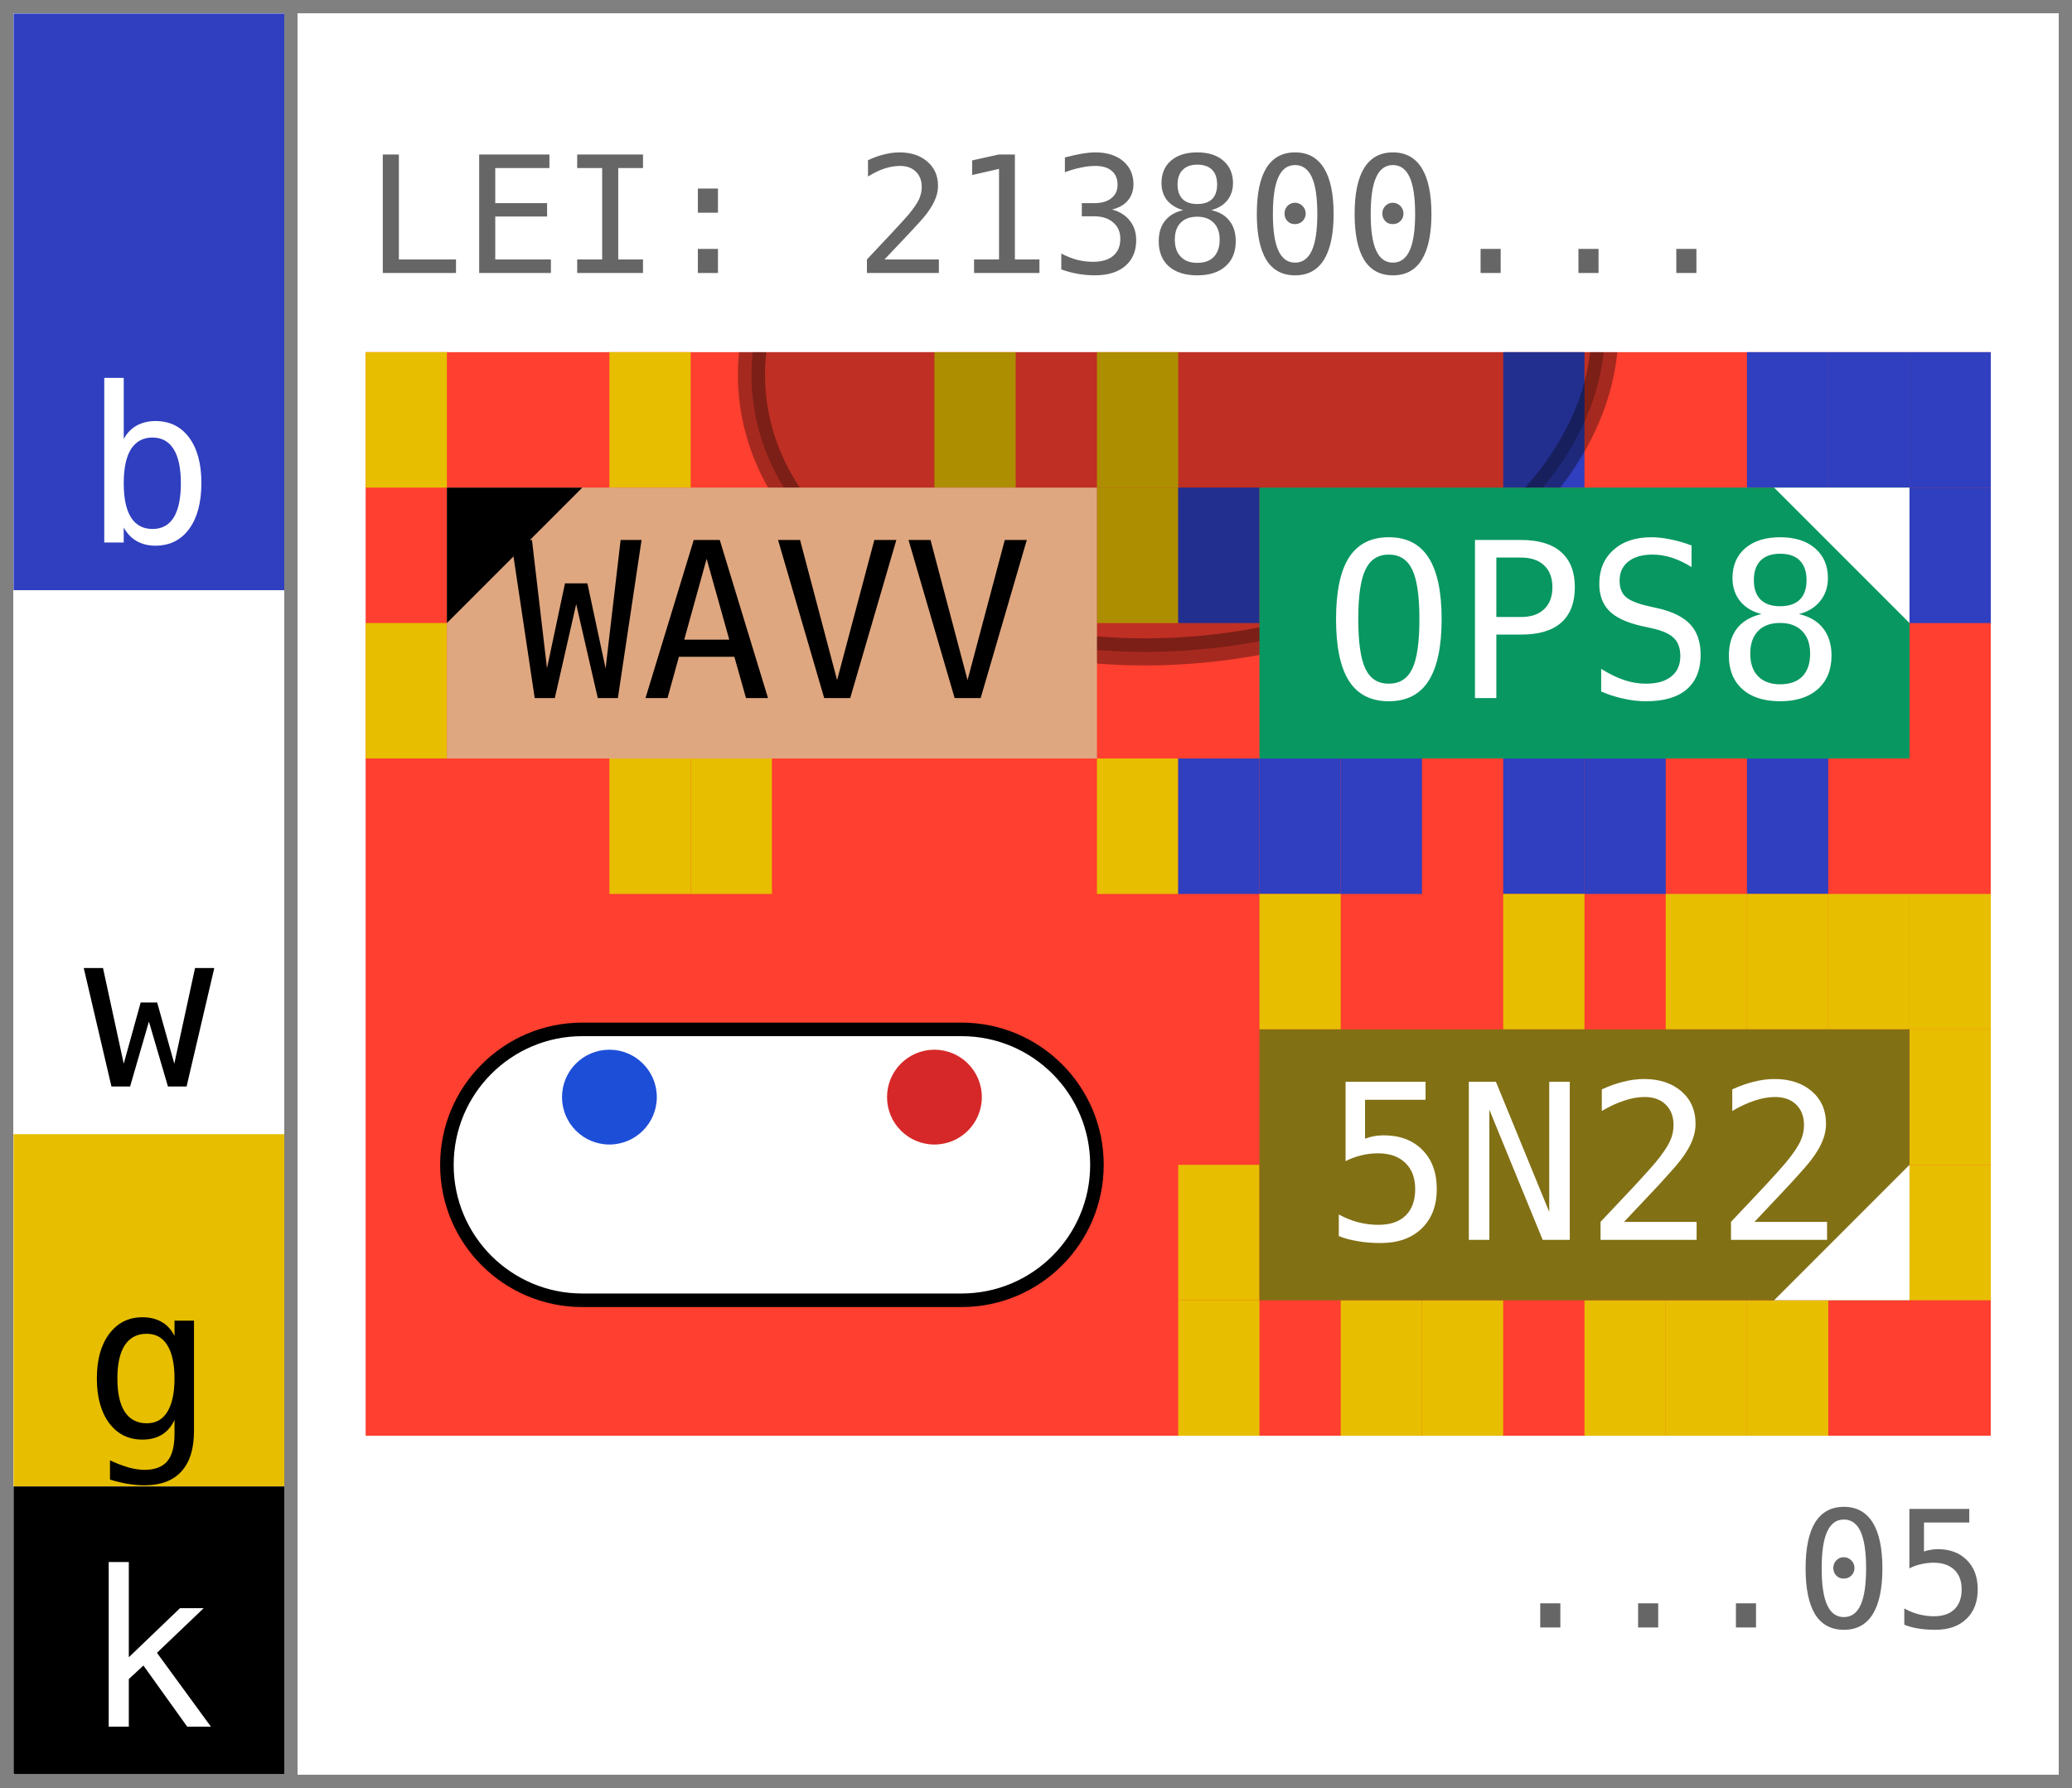
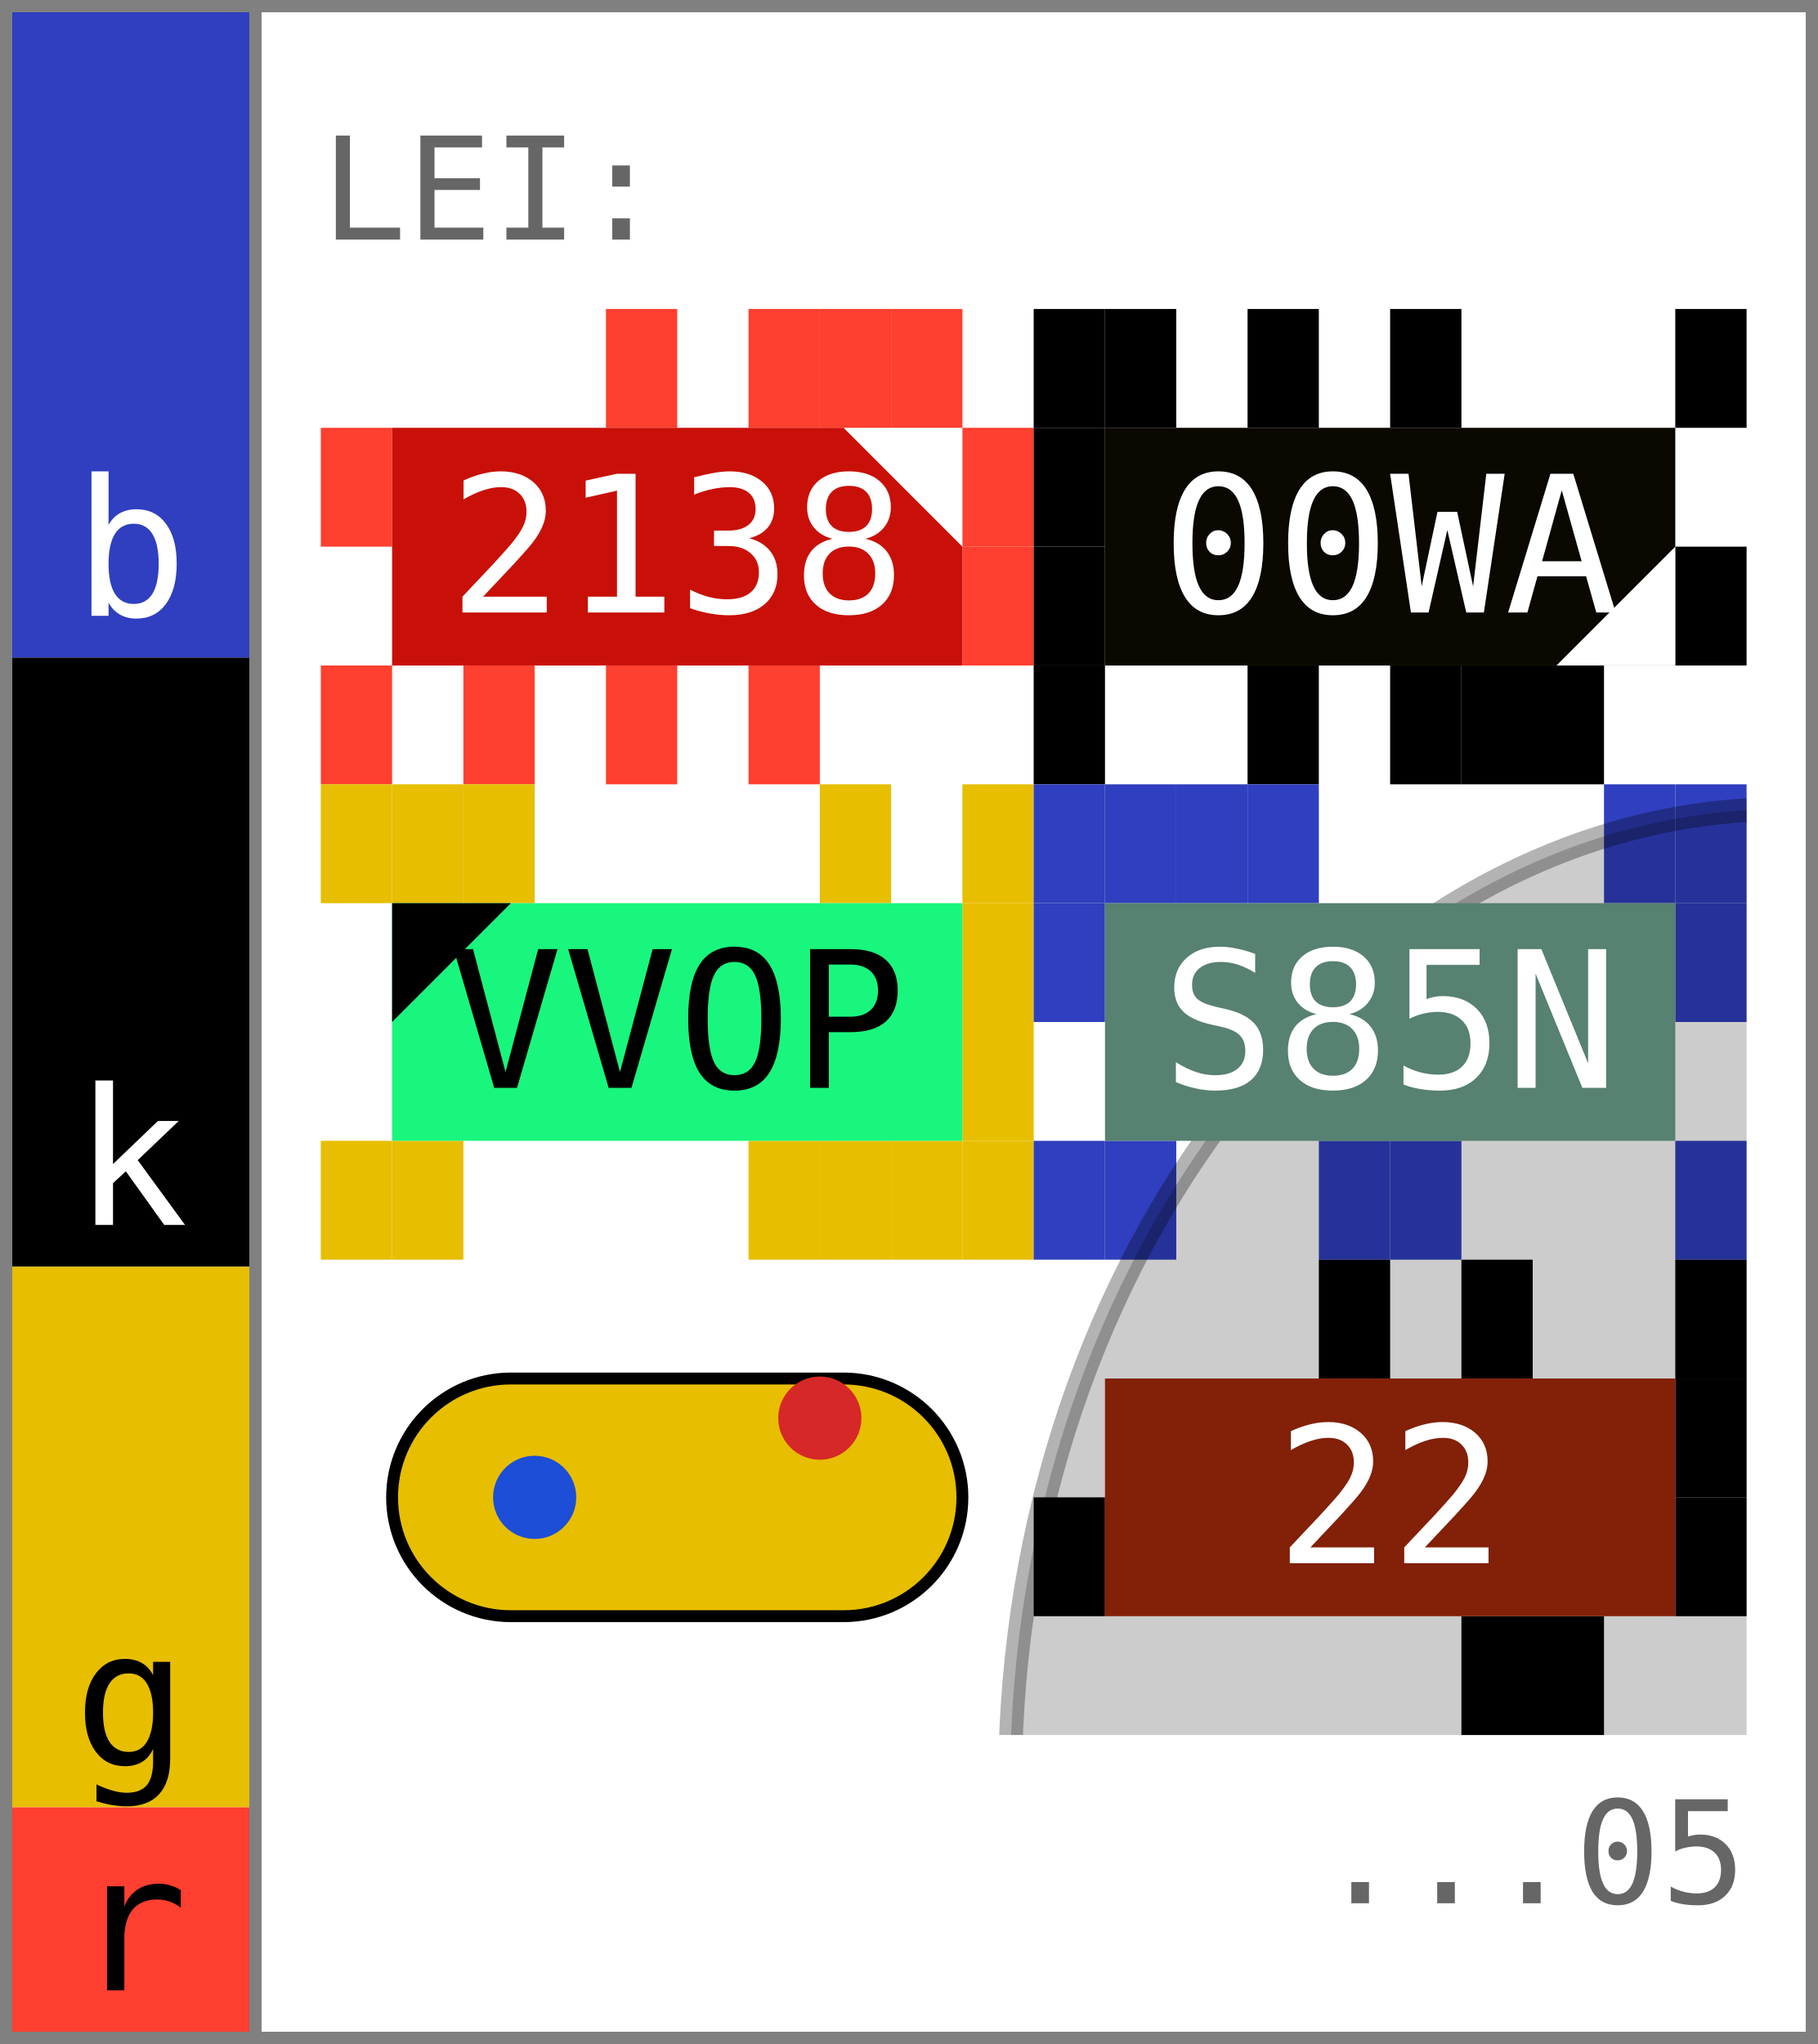
- <svg xmlns="http://www.w3.org/2000/svg" width="153.0" height="132.0" viewBox="0 0 153.0 132.0" data-entviz-version="v7" data-entviz-lib="0.7.0" data-input-bytes="20" data-cols="2" data-rows="2">
+ <svg xmlns="http://www.w3.org/2000/svg" width="153.0" height="172.0" viewBox="0 0 153.0 172.0" data-entviz-version="v7" data-entviz-lib="0.7.0" data-input-bytes="20" data-cols="2" data-rows="3">
  <defs>
-     <clipPath id="grid-clip-461689bb47906dcf-2x2">
-       <rect x="27.0" y="26.0" width="120.0" height="80.0" />
+     <clipPath id="grid-clip-aa8dd0e5ca2b30fe-2x3">
+       <rect x="27.0" y="26.0" width="120.0" height="120.0" />
    </clipPath>
  </defs>
-   <rect x="0" y="0" width="153.0" height="132.0" fill="#ffffff" />
+   <rect x="0" y="0" width="153.0" height="172.0" fill="#ffffff" />
  <g data-channel="grid">
-     <rect x="27.0" y="26.0" width="120.0" height="80.0" fill="#ff3f2f" />
+     <rect x="27.0" y="26.0" width="120.0" height="120.0" fill="#ffffff" />
    <g>
-       <rect x="27.0" y="26.0" width="6.0" height="10.0" fill="#e7be00" />
-       <rect x="45.0" y="26.0" width="6.0" height="10.0" fill="#e7be00" />
-       <rect x="69.0" y="26.0" width="6.0" height="10.0" fill="#e7be00" />
-       <rect x="81.0" y="26.0" width="6.0" height="10.0" fill="#e7be00" />
-       <rect x="81.0" y="36.0" width="6.0" height="10.0" fill="#e7be00" />
-       <rect x="81.0" y="56.0" width="6.0" height="10.0" fill="#e7be00" />
-       <rect x="51.0" y="56.0" width="6.0" height="10.0" fill="#e7be00" />
-       <rect x="45.0" y="56.0" width="6.0" height="10.0" fill="#e7be00" />
-       <rect x="27.0" y="46.0" width="6.0" height="10.0" fill="#e7be00" />
-       <rect x="111.0" y="26.0" width="6.0" height="10.0" fill="#2f3fbf" />
-       <rect x="129.0" y="26.0" width="6.0" height="10.0" fill="#2f3fbf" />
-       <rect x="135.0" y="26.0" width="6.0" height="10.0" fill="#2f3fbf" />
-       <rect x="141.0" y="26.0" width="6.0" height="10.0" fill="#2f3fbf" />
-       <rect x="141.0" y="36.0" width="6.0" height="10.0" fill="#2f3fbf" />
-       <rect x="129.0" y="56.0" width="6.0" height="10.0" fill="#2f3fbf" />
-       <rect x="117.0" y="56.0" width="6.0" height="10.0" fill="#2f3fbf" />
-       <rect x="111.0" y="56.0" width="6.0" height="10.0" fill="#2f3fbf" />
-       <rect x="99.0" y="56.0" width="6.0" height="10.0" fill="#2f3fbf" />
-       <rect x="93.0" y="56.0" width="6.0" height="10.0" fill="#2f3fbf" />
-       <rect x="87.0" y="56.0" width="6.0" height="10.0" fill="#2f3fbf" />
-       <rect x="87.0" y="36.0" width="6.0" height="10.0" fill="#2f3fbf" />
-       <rect x="93.0" y="66.0" width="6.0" height="10.0" fill="#e7be00" />
-       <rect x="111.0" y="66.0" width="6.0" height="10.0" fill="#e7be00" />
-       <rect x="123.0" y="66.0" width="6.0" height="10.0" fill="#e7be00" />
-       <rect x="129.0" y="66.0" width="6.0" height="10.0" fill="#e7be00" />
-       <rect x="135.0" y="66.0" width="6.0" height="10.0" fill="#e7be00" />
-       <rect x="141.0" y="66.0" width="6.0" height="10.0" fill="#e7be00" />
-       <rect x="141.0" y="76.0" width="6.0" height="10.0" fill="#e7be00" />
-       <rect x="141.0" y="86.0" width="6.0" height="10.0" fill="#e7be00" />
-       <rect x="129.0" y="96.0" width="6.0" height="10.0" fill="#e7be00" />
-       <rect x="123.0" y="96.0" width="6.0" height="10.0" fill="#e7be00" />
-       <rect x="117.0" y="96.0" width="6.0" height="10.0" fill="#e7be00" />
-       <rect x="105.0" y="96.0" width="6.0" height="10.0" fill="#e7be00" />
-       <rect x="99.0" y="96.0" width="6.0" height="10.0" fill="#e7be00" />
-       <rect x="87.0" y="96.0" width="6.0" height="10.0" fill="#e7be00" />
-       <rect x="87.0" y="86.0" width="6.0" height="10.0" fill="#e7be00" />
+       <rect x="51.0" y="26.0" width="6.0" height="10.0" fill="#ff3f2f" />
+       <rect x="63.0" y="26.0" width="6.0" height="10.0" fill="#ff3f2f" />
+       <rect x="69.0" y="26.0" width="6.0" height="10.0" fill="#ff3f2f" />
+       <rect x="75.0" y="26.0" width="6.0" height="10.0" fill="#ff3f2f" />
+       <rect x="81.0" y="36.0" width="6.0" height="10.0" fill="#ff3f2f" />
+       <rect x="81.0" y="46.0" width="6.0" height="10.0" fill="#ff3f2f" />
+       <rect x="63.0" y="56.0" width="6.0" height="10.0" fill="#ff3f2f" />
+       <rect x="51.0" y="56.0" width="6.0" height="10.0" fill="#ff3f2f" />
+       <rect x="39.0" y="56.0" width="6.0" height="10.0" fill="#ff3f2f" />
+       <rect x="27.0" y="56.0" width="6.0" height="10.0" fill="#ff3f2f" />
+       <rect x="27.0" y="36.0" width="6.0" height="10.0" fill="#ff3f2f" />
+       <rect x="87.0" y="26.0" width="6.0" height="10.0" fill="#000000" />
+       <rect x="93.0" y="26.0" width="6.0" height="10.0" fill="#000000" />
+       <rect x="105.0" y="26.0" width="6.0" height="10.0" fill="#000000" />
+       <rect x="117.0" y="26.0" width="6.0" height="10.0" fill="#000000" />
+       <rect x="141.0" y="26.0" width="6.0" height="10.0" fill="#000000" />
+       <rect x="141.0" y="46.0" width="6.0" height="10.0" fill="#000000" />
+       <rect x="129.0" y="56.0" width="6.0" height="10.0" fill="#000000" />
+       <rect x="123.0" y="56.0" width="6.0" height="10.0" fill="#000000" />
+       <rect x="117.0" y="56.0" width="6.0" height="10.0" fill="#000000" />
+       <rect x="105.0" y="56.0" width="6.0" height="10.0" fill="#000000" />
+       <rect x="87.0" y="56.0" width="6.0" height="10.0" fill="#000000" />
+       <rect x="87.0" y="46.0" width="6.0" height="10.0" fill="#000000" />
+       <rect x="87.0" y="36.0" width="6.0" height="10.0" fill="#000000" />
+       <rect x="27.0" y="66.0" width="6.0" height="10.0" fill="#e7be00" />
+       <rect x="33.0" y="66.0" width="6.0" height="10.0" fill="#e7be00" />
+       <rect x="39.0" y="66.0" width="6.0" height="10.0" fill="#e7be00" />
+       <rect x="69.0" y="66.0" width="6.0" height="10.0" fill="#e7be00" />
+       <rect x="81.0" y="66.0" width="6.0" height="10.0" fill="#e7be00" />
+       <rect x="81.0" y="76.0" width="6.0" height="10.0" fill="#e7be00" />
+       <rect x="81.0" y="86.0" width="6.0" height="10.0" fill="#e7be00" />
+       <rect x="81.0" y="96.0" width="6.0" height="10.0" fill="#e7be00" />
+       <rect x="75.0" y="96.0" width="6.0" height="10.0" fill="#e7be00" />
+       <rect x="69.0" y="96.0" width="6.0" height="10.0" fill="#e7be00" />
+       <rect x="63.0" y="96.0" width="6.0" height="10.0" fill="#e7be00" />
+       <rect x="33.0" y="96.0" width="6.0" height="10.0" fill="#e7be00" />
+       <rect x="27.0" y="96.0" width="6.0" height="10.0" fill="#e7be00" />
+       <rect x="87.0" y="66.0" width="6.0" height="10.0" fill="#2f3fbf" />
+       <rect x="93.0" y="66.0" width="6.0" height="10.0" fill="#2f3fbf" />
+       <rect x="99.0" y="66.0" width="6.0" height="10.0" fill="#2f3fbf" />
+       <rect x="105.0" y="66.0" width="6.0" height="10.0" fill="#2f3fbf" />
+       <rect x="135.0" y="66.0" width="6.0" height="10.0" fill="#2f3fbf" />
+       <rect x="141.0" y="66.0" width="6.0" height="10.0" fill="#2f3fbf" />
+       <rect x="141.0" y="76.0" width="6.0" height="10.0" fill="#2f3fbf" />
+       <rect x="141.0" y="96.0" width="6.0" height="10.0" fill="#2f3fbf" />
+       <rect x="117.0" y="96.0" width="6.0" height="10.0" fill="#2f3fbf" />
+       <rect x="111.0" y="96.0" width="6.0" height="10.0" fill="#2f3fbf" />
+       <rect x="93.0" y="96.0" width="6.0" height="10.0" fill="#2f3fbf" />
+       <rect x="87.0" y="96.0" width="6.0" height="10.0" fill="#2f3fbf" />
+       <rect x="87.0" y="76.0" width="6.0" height="10.0" fill="#2f3fbf" />
+       <rect x="111.0" y="106.0" width="6.0" height="10.0" fill="#000000" />
+       <rect x="123.0" y="106.0" width="6.0" height="10.0" fill="#000000" />
+       <rect x="141.0" y="106.0" width="6.0" height="10.0" fill="#000000" />
+       <rect x="141.0" y="116.0" width="6.0" height="10.0" fill="#000000" />
+       <rect x="141.0" y="126.0" width="6.0" height="10.0" fill="#000000" />
+       <rect x="129.0" y="136.0" width="6.0" height="10.0" fill="#000000" />
+       <rect x="123.0" y="136.0" width="6.0" height="10.0" fill="#000000" />
+       <rect x="87.0" y="126.0" width="6.0" height="10.0" fill="#000000" />
    </g>
-     <g clip-path="url(#grid-clip-461689bb47906dcf-2x2)" data-channel="ellipse" data-ellipse-anchor-x="87.0" data-ellipse-anchor-y="26.0" data-ellipse-rx="22.0" data-ellipse-ry="31.599999999999998" data-ellipse-rotation-deg="84.0">
-       <ellipse cx="87.0" cy="26.0" rx="22.0" ry="31.6" transform="rotate(84.0 87.0 26.0)" fill="#000000" stroke="#000000" fill-opacity="0.25" stroke-opacity="0.35" stroke-width="2.0" />
+     <g clip-path="url(#grid-clip-aa8dd0e5ca2b30fe-2x3)" data-channel="ellipse" data-ellipse-anchor-x="147.0" data-ellipse-anchor-y="146.0" data-ellipse-rx="78.06458864299483" data-ellipse-ry="61.772848404456795" data-ellipse-rotation-deg="96.0">
+       <ellipse cx="147.0" cy="146.0" rx="78.065" ry="61.773" transform="rotate(96.0 147.0 146.0)" fill="#000000" stroke="#000000" fill-opacity="0.2" stroke-opacity="0.3" stroke-width="2.0" />
    </g>
    <g>
-       <g data-channel="cell" data-cell-index="0" data-cell-row="0" data-cell-col="0" data-cell-quartile="1">
-         <rect x="33.0" y="36.0" width="48.0" height="20.0" fill="#dfa780" />
-         <text x="57.0" y="46.0" fill="#000000" style="font-family: &quot;JetBrains Mono&quot;, &quot;Menlo&quot;, &quot;Consolas&quot;, &quot;DejaVu Sans Mono&quot;, &quot;Liberation Mono&quot;, &quot;Roboto Mono&quot;, &quot;Noto Sans Mono&quot;, monospace; font-size: 16.0px;" text-anchor="middle" dominant-baseline="central">WAVV</text>
-         <polygon points="33.0,36.0 43.0,36.0 33.0,46.0" fill="#000000" />
+       <g data-channel="cell" data-cell-index="0" data-cell-row="0" data-cell-col="0" data-cell-quartile="2">
+         <rect x="33.0" y="36.0" width="48.0" height="20.0" fill="#c81008" />
+         <text x="57.0" y="46.0" fill="#ffffff" style="font-family: &quot;JetBrains Mono&quot;, &quot;Menlo&quot;, &quot;Consolas&quot;, &quot;DejaVu Sans Mono&quot;, &quot;Liberation Mono&quot;, &quot;Roboto Mono&quot;, &quot;Noto Sans Mono&quot;, monospace; font-size: 16.0px;" text-anchor="middle" dominant-baseline="central">2138</text>
+         <polygon points="81.0,36.0 71.0,36.0 81.0,46.0" fill="#ffffff" />
      </g>
-       <g data-channel="cell" data-cell-index="1" data-cell-row="0" data-cell-col="1" data-cell-quartile="2">
-         <rect x="93.0" y="36.0" width="48.0" height="20.0" fill="#089761" />
-         <text x="117.0" y="46.0" fill="#ffffff" style="font-family: &quot;JetBrains Mono&quot;, &quot;Menlo&quot;, &quot;Consolas&quot;, &quot;DejaVu Sans Mono&quot;, &quot;Liberation Mono&quot;, &quot;Roboto Mono&quot;, &quot;Noto Sans Mono&quot;, monospace; font-size: 16.0px;" text-anchor="middle" dominant-baseline="central">OPS8</text>
-         <polygon points="141.0,36.0 131.0,36.0 141.0,46.0" fill="#ffffff" />
+       <g data-channel="cell" data-cell-index="1" data-cell-row="0" data-cell-col="1" data-cell-quartile="3">
+         <rect x="93.0" y="36.0" width="48.0" height="20.0" fill="#0a0800" />
+         <text x="117.0" y="46.0" fill="#ffffff" style="font-family: &quot;JetBrains Mono&quot;, &quot;Menlo&quot;, &quot;Consolas&quot;, &quot;DejaVu Sans Mono&quot;, &quot;Liberation Mono&quot;, &quot;Roboto Mono&quot;, &quot;Noto Sans Mono&quot;, monospace; font-size: 16.0px;" text-anchor="middle" dominant-baseline="central">00WA</text>
+         <polygon points="141.0,56.0 141.0,46.0 131.0,56.0" fill="#ffffff" />
      </g>
-       <g data-channel="cell" data-cell-index="2" data-cell-row="1" data-cell-col="0" data-cell-blank="true" data-cell-blank-map="true">
-         <rect x="33.0" y="76.0" width="48.0" height="20.0" rx="10.0" ry="10.0" fill="#ffffff" stroke="#000000" stroke-width="1" />
-         <circle cx="69.0" cy="81.0" r="3.5" fill="#d62828" data-blank-map-max="true" />
-         <circle cx="45.0" cy="81.0" r="3.5" fill="#1d4ed8" data-blank-map-min="true" />
+       <g data-channel="cell" data-cell-index="2" data-cell-row="1" data-cell-col="0" data-cell-quartile="1">
+         <rect x="33.0" y="76.0" width="48.0" height="20.0" fill="#19f67d" />
+         <text x="57.0" y="86.0" fill="#000000" style="font-family: &quot;JetBrains Mono&quot;, &quot;Menlo&quot;, &quot;Consolas&quot;, &quot;DejaVu Sans Mono&quot;, &quot;Liberation Mono&quot;, &quot;Roboto Mono&quot;, &quot;Noto Sans Mono&quot;, monospace; font-size: 16.0px;" text-anchor="middle" dominant-baseline="central">VVOP</text>
+         <polygon points="33.0,76.0 43.0,76.0 33.0,86.0" fill="#000000" />
      </g>
-       <g data-channel="cell" data-cell-index="3" data-cell-row="1" data-cell-col="1" data-cell-quartile="3">
-         <rect x="93.0" y="76.0" width="48.0" height="20.0" fill="#827015" />
-         <text x="117.0" y="86.0" fill="#ffffff" style="font-family: &quot;JetBrains Mono&quot;, &quot;Menlo&quot;, &quot;Consolas&quot;, &quot;DejaVu Sans Mono&quot;, &quot;Liberation Mono&quot;, &quot;Roboto Mono&quot;, &quot;Noto Sans Mono&quot;, monospace; font-size: 16.0px;" text-anchor="middle" dominant-baseline="central">5N22</text>
-         <polygon points="141.0,96.0 141.0,86.0 131.0,96.0" fill="#ffffff" />
+       <g data-channel="cell" data-cell-index="3" data-cell-row="1" data-cell-col="1">
+         <rect x="93.0" y="76.0" width="48.0" height="20.0" fill="#578170" />
+         <text x="117.0" y="86.0" fill="#ffffff" style="font-family: &quot;JetBrains Mono&quot;, &quot;Menlo&quot;, &quot;Consolas&quot;, &quot;DejaVu Sans Mono&quot;, &quot;Liberation Mono&quot;, &quot;Roboto Mono&quot;, &quot;Noto Sans Mono&quot;, monospace; font-size: 16.0px;" text-anchor="middle" dominant-baseline="central">S85N</text>
+       </g>
+       <g data-channel="cell" data-cell-index="4" data-cell-row="2" data-cell-col="0" data-cell-blank="true" data-cell-blank-map="true">
+         <rect x="33.0" y="116.0" width="48.0" height="20.0" rx="10.0" ry="10.0" fill="#e7be00" stroke="#000000" stroke-width="1" />
+         <circle cx="69.0" cy="119.333" r="3.5" fill="#d62828" data-blank-map-max="true" />
+         <circle cx="45.0" cy="126.0" r="3.5" fill="#1d4ed8" data-blank-map-min="true" />
+       </g>
+       <g data-channel="cell" data-cell-index="5" data-cell-row="2" data-cell-col="1">
+         <rect x="93.0" y="116.0" width="48.0" height="20.0" fill="#822008" />
+         <text x="117.0" y="126.0" fill="#ffffff" style="font-family: &quot;JetBrains Mono&quot;, &quot;Menlo&quot;, &quot;Consolas&quot;, &quot;DejaVu Sans Mono&quot;, &quot;Liberation Mono&quot;, &quot;Roboto Mono&quot;, &quot;Noto Sans Mono&quot;, monospace; font-size: 16.0px;" text-anchor="middle" dominant-baseline="central">22</text>
      </g>
    </g>
  </g>
  <g data-channel="color-bar">
    <g data-color-bar-rank="0" data-color-bar-band="B">
-       <rect x="1" y="1" width="20.0" height="42.576" fill="#2f3fbf" />
-       <text x="11.0" y="40.056" fill="#ffffff" style="font-family: &quot;JetBrains Mono&quot;, &quot;Menlo&quot;, &quot;Consolas&quot;, &quot;DejaVu Sans Mono&quot;, &quot;Liberation Mono&quot;, &quot;Roboto Mono&quot;, &quot;Noto Sans Mono&quot;, monospace; font-size: 16.0px;" text-anchor="middle" data-color-bar-letter="true">b</text>
+       <rect x="1" y="1" width="20.0" height="54.339" fill="#2f3fbf" />
+       <text x="11.0" y="51.819" fill="#ffffff" style="font-family: &quot;JetBrains Mono&quot;, &quot;Menlo&quot;, &quot;Consolas&quot;, &quot;DejaVu Sans Mono&quot;, &quot;Liberation Mono&quot;, &quot;Roboto Mono&quot;, &quot;Noto Sans Mono&quot;, monospace; font-size: 16.0px;" text-anchor="middle" data-color-bar-letter="true">b</text>
    </g>
-     <g data-color-bar-rank="1" data-color-bar-band="W">
-       <rect x="1" y="43.576" width="20.0" height="40.161" fill="#ffffff" />
-       <text x="11.0" y="80.217" fill="#000000" style="font-family: &quot;JetBrains Mono&quot;, &quot;Menlo&quot;, &quot;Consolas&quot;, &quot;DejaVu Sans Mono&quot;, &quot;Liberation Mono&quot;, &quot;Roboto Mono&quot;, &quot;Noto Sans Mono&quot;, monospace; font-size: 16.0px;" text-anchor="middle" data-color-bar-letter="true">w</text>
+     <g data-color-bar-rank="1" data-color-bar-band="K">
+       <rect x="1" y="55.339" width="20.0" height="51.257" fill="#000000" />
+       <text x="11.0" y="103.077" fill="#ffffff" style="font-family: &quot;JetBrains Mono&quot;, &quot;Menlo&quot;, &quot;Consolas&quot;, &quot;DejaVu Sans Mono&quot;, &quot;Liberation Mono&quot;, &quot;Roboto Mono&quot;, &quot;Noto Sans Mono&quot;, monospace; font-size: 16.0px;" text-anchor="middle" data-color-bar-letter="true">k</text>
    </g>
    <g data-color-bar-rank="2" data-color-bar-band="G">
-       <rect x="1" y="83.737" width="20.0" height="26.007" fill="#e7be00" />
-       <text x="11.0" y="106.224" fill="#000000" style="font-family: &quot;JetBrains Mono&quot;, &quot;Menlo&quot;, &quot;Consolas&quot;, &quot;DejaVu Sans Mono&quot;, &quot;Liberation Mono&quot;, &quot;Roboto Mono&quot;, &quot;Noto Sans Mono&quot;, monospace; font-size: 16.0px;" text-anchor="middle" data-color-bar-letter="true">g</text>
+       <rect x="1" y="106.597" width="20.0" height="45.488" fill="#e7be00" />
+       <text x="11.0" y="148.564" fill="#000000" style="font-family: &quot;JetBrains Mono&quot;, &quot;Menlo&quot;, &quot;Consolas&quot;, &quot;DejaVu Sans Mono&quot;, &quot;Liberation Mono&quot;, &quot;Roboto Mono&quot;, &quot;Noto Sans Mono&quot;, monospace; font-size: 16.0px;" text-anchor="middle" data-color-bar-letter="true">g</text>
    </g>
-     <g data-color-bar-rank="3" data-color-bar-band="K">
-       <rect x="1" y="109.744" width="20.0" height="21.256" fill="#000000" />
-       <text x="11.0" y="127.48" fill="#ffffff" style="font-family: &quot;JetBrains Mono&quot;, &quot;Menlo&quot;, &quot;Consolas&quot;, &quot;DejaVu Sans Mono&quot;, &quot;Liberation Mono&quot;, &quot;Roboto Mono&quot;, &quot;Noto Sans Mono&quot;, monospace; font-size: 16.0px;" text-anchor="middle" data-color-bar-letter="true">k</text>
+     <g data-color-bar-rank="3" data-color-bar-band="R">
+       <rect x="1" y="152.084" width="20.0" height="18.916" fill="#ff3f2f" />
+       <text x="11.0" y="167.48" fill="#000000" style="font-family: &quot;JetBrains Mono&quot;, &quot;Menlo&quot;, &quot;Consolas&quot;, &quot;DejaVu Sans Mono&quot;, &quot;Liberation Mono&quot;, &quot;Roboto Mono&quot;, &quot;Noto Sans Mono&quot;, monospace; font-size: 16.0px;" text-anchor="middle" data-color-bar-letter="true">r</text>
    </g>
  </g>
  <g data-channel="label-top">
-     <text x="27.0" y="16.0" fill="#666666" style="font-family: &quot;JetBrains Mono&quot;, &quot;Menlo&quot;, &quot;Consolas&quot;, &quot;DejaVu Sans Mono&quot;, &quot;Liberation Mono&quot;, &quot;Roboto Mono&quot;, &quot;Noto Sans Mono&quot;, monospace; font-size: 12.0px;" dominant-baseline="central">LEI: 213800...</text>
+     <text x="27.0" y="16.0" fill="#666666" style="font-family: &quot;JetBrains Mono&quot;, &quot;Menlo&quot;, &quot;Consolas&quot;, &quot;DejaVu Sans Mono&quot;, &quot;Liberation Mono&quot;, &quot;Roboto Mono&quot;, &quot;Noto Sans Mono&quot;, monospace; font-size: 12.0px;" dominant-baseline="central">LEI:</text>
  </g>
  <g data-channel="label-bottom">
-     <text x="147.0" y="116.0" fill="#666666" style="font-family: &quot;JetBrains Mono&quot;, &quot;Menlo&quot;, &quot;Consolas&quot;, &quot;DejaVu Sans Mono&quot;, &quot;Liberation Mono&quot;, &quot;Roboto Mono&quot;, &quot;Noto Sans Mono&quot;, monospace; font-size: 12.0px;" text-anchor="end" dominant-baseline="central">...05</text>
+     <text x="147.0" y="156.0" fill="#666666" style="font-family: &quot;JetBrains Mono&quot;, &quot;Menlo&quot;, &quot;Consolas&quot;, &quot;DejaVu Sans Mono&quot;, &quot;Liberation Mono&quot;, &quot;Roboto Mono&quot;, &quot;Noto Sans Mono&quot;, monospace; font-size: 12.0px;" text-anchor="end" dominant-baseline="central">...05</text>
  </g>
  <line x1="0" y1="0.5" x2="153.0" y2="0.5" stroke="#808080" stroke-width="1" shape-rendering="crispEdges" />
-   <line x1="152.5" y1="0" x2="152.5" y2="132.0" stroke="#808080" stroke-width="1" shape-rendering="crispEdges" />
-   <line x1="0" y1="131.5" x2="153.0" y2="131.5" stroke="#808080" stroke-width="1" shape-rendering="crispEdges" />
-   <line x1="0.5" y1="0" x2="0.5" y2="132.0" stroke="#808080" stroke-width="1" shape-rendering="crispEdges" />
-   <line x1="21.5" y1="0" x2="21.5" y2="132.0" stroke="#808080" stroke-width="1" shape-rendering="crispEdges" />
+   <line x1="152.5" y1="0" x2="152.5" y2="172.0" stroke="#808080" stroke-width="1" shape-rendering="crispEdges" />
+   <line x1="0" y1="171.5" x2="153.0" y2="171.5" stroke="#808080" stroke-width="1" shape-rendering="crispEdges" />
+   <line x1="0.5" y1="0" x2="0.5" y2="172.0" stroke="#808080" stroke-width="1" shape-rendering="crispEdges" />
+   <line x1="21.5" y1="0" x2="21.5" y2="172.0" stroke="#808080" stroke-width="1" shape-rendering="crispEdges" />
</svg>
